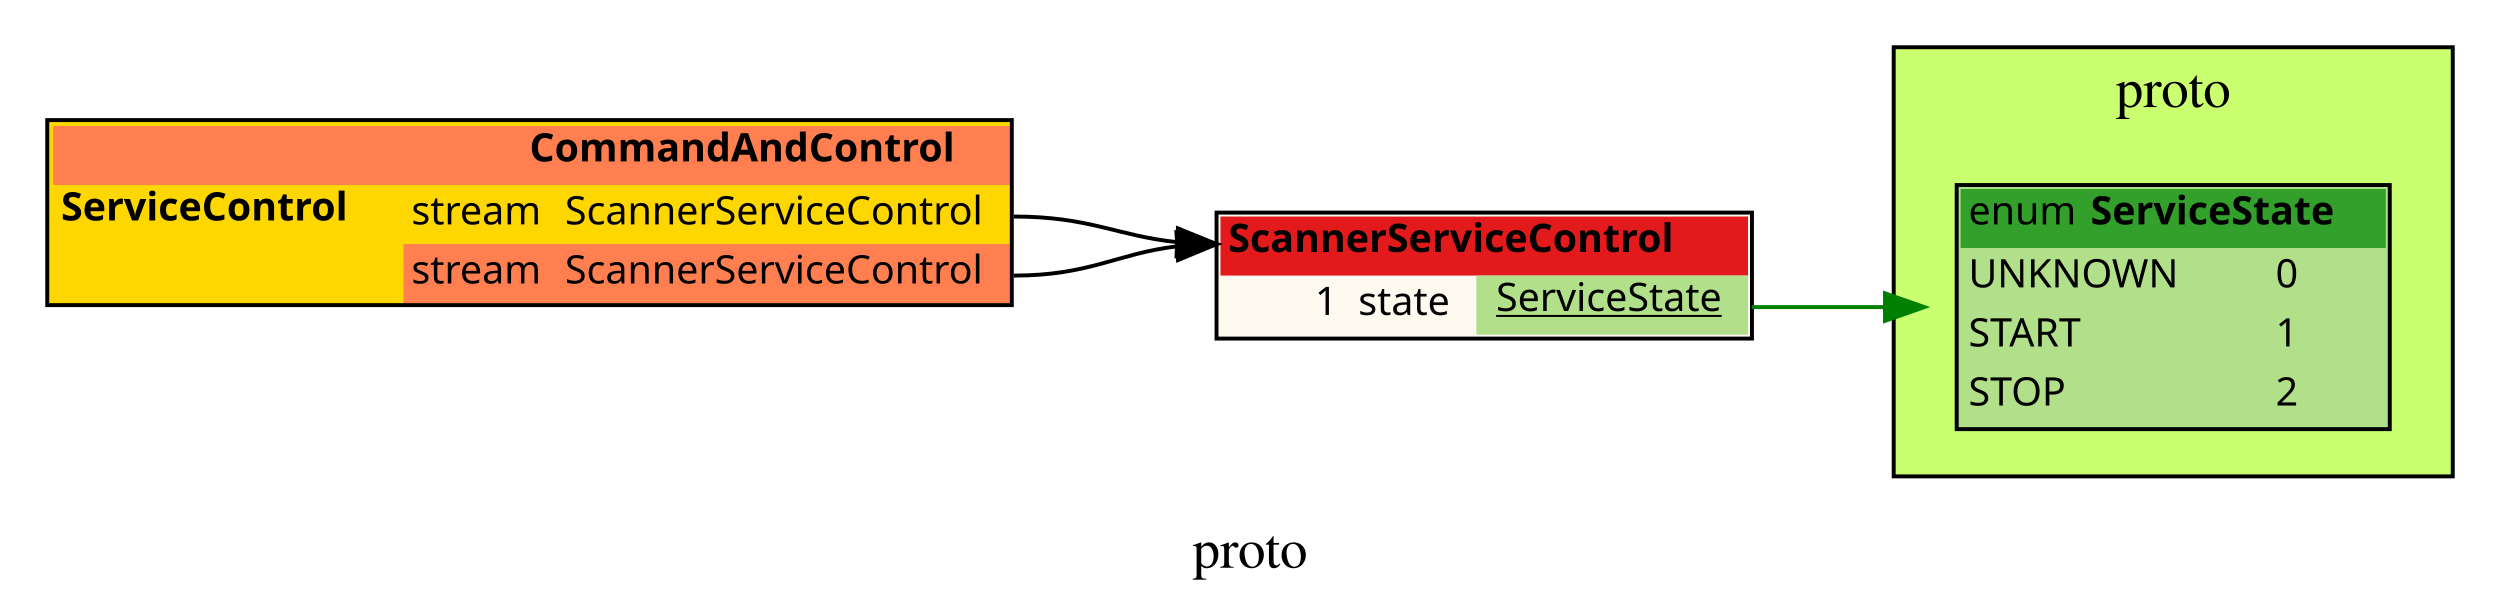
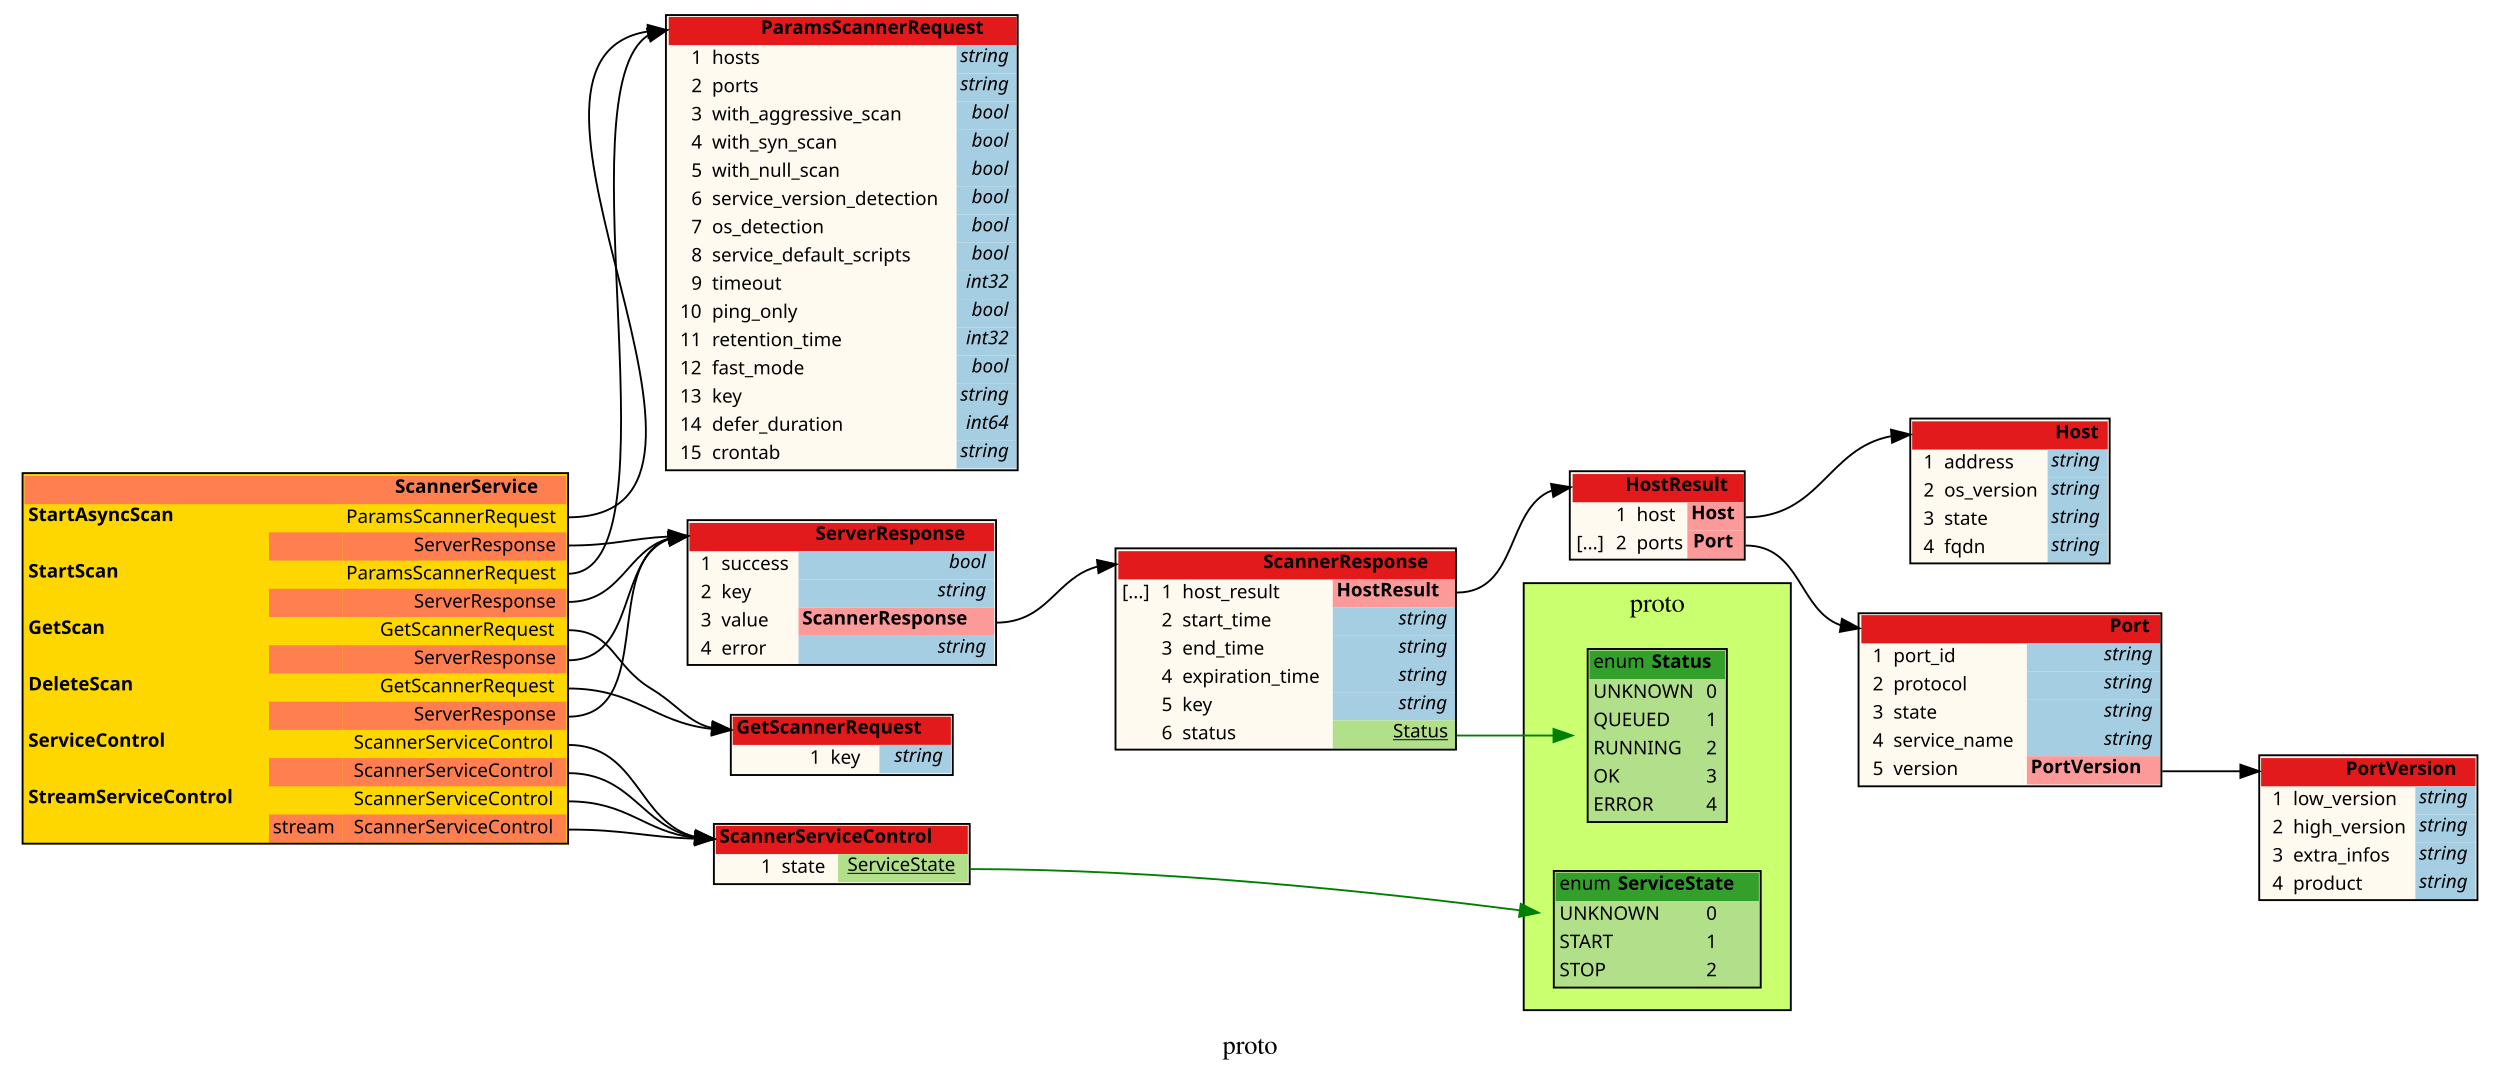
- <svg xmlns="http://www.w3.org/2000/svg" xmlns:xlink="http://www.w3.org/1999/xlink" width="635pt" height="156pt" viewBox="0.00 0.00 635.00 156.00">
-   <g id="graph0" class="graph" transform="scale(1 1) rotate(0) translate(4 152)">
+ <svg xmlns="http://www.w3.org/2000/svg" xmlns:xlink="http://www.w3.org/1999/xlink" width="1329pt" height="572pt" viewBox="0.00 0.00 1329.00 572.00">
+   <g id="graph0" class="graph" transform="scale(1 1) rotate(0) translate(4 568)">
    <g id="a_graph0">
      <a xlink:title="proto">
-         <text text-anchor="middle" x="313.5" y="-7.8" font-family="Times,serif" font-size="14.00">proto</text>
+         <text text-anchor="middle" x="660.5" y="-7.8" font-family="Times,serif" font-size="14.00">proto</text>
      </a>
    </g>
    <g id="clust1" class="cluster">
      <g id="a_clust1">
        <a xlink:title="proto">
-           <polygon fill="#caff70" stroke="black" points="477,-31 477,-140 619,-140 619,-31 477,-31" />
-           <text text-anchor="middle" x="548" y="-124.8" font-family="Times,serif" font-size="14.00">proto</text>
+           <polygon fill="#caff70" stroke="black" points="806,-31 806,-258 948,-258 948,-31 806,-31" />
+           <text text-anchor="middle" x="877" y="-242.8" font-family="Times,serif" font-size="14.00">proto</text>
        </a>
      </g>
    </g>
    <g id="node1" class="node">
      <g id="a_node1">
-         <a xlink:title="ServiceState">
-           <polygon fill="#b2df8a" stroke="transparent" points="493,-43 493,-105 603,-105 603,-43 493,-43" />
-           <polygon fill="#33a02c" stroke="transparent" points="494,-89 494,-104 602,-104 602,-89 494,-89" />
-           <text text-anchor="start" x="496" y="-95" font-family="Ubuntu" font-size="10.00">enum </text>
-           <text text-anchor="start" x="527" y="-95" font-family="Ubuntu" font-weight="bold" font-size="10.00">ServiceState</text>
-           <polygon fill="#b2df8a" stroke="transparent" points="494,-74 494,-89 572,-89 572,-74 494,-74" />
-           <text text-anchor="start" x="496" y="-79" font-family="Ubuntu" font-size="10.00">UNKNOWN</text>
-           <polygon fill="#b2df8a" stroke="transparent" points="572,-74 572,-89 602,-89 602,-74 572,-74" />
-           <text text-anchor="start" x="574" y="-79" font-family="Ubuntu" font-size="10.00">0</text>
-           <polygon fill="#b2df8a" stroke="transparent" points="494,-59 494,-74 572,-74 572,-59 494,-59" />
-           <text text-anchor="start" x="496" y="-64" font-family="Ubuntu" font-size="10.00">START</text>
-           <polygon fill="#b2df8a" stroke="transparent" points="572,-59 572,-74 602,-74 602,-59 572,-59" />
-           <text text-anchor="start" x="574" y="-64" font-family="Ubuntu" font-size="10.00">1</text>
-           <polygon fill="#b2df8a" stroke="transparent" points="494,-44 494,-59 572,-59 572,-44 494,-44" />
-           <text text-anchor="start" x="496" y="-49" font-family="Ubuntu" font-size="10.00">STOP</text>
-           <polygon fill="#b2df8a" stroke="transparent" points="572,-44 572,-59 602,-59 602,-44 572,-44" />
-           <text text-anchor="start" x="574" y="-49" font-family="Ubuntu" font-size="10.00">2</text>
-           <polygon fill="none" stroke="black" points="493,-43 493,-105 603,-105 603,-43 493,-43" />
+         <a xlink:title="Status">
+           <polygon fill="#b2df8a" stroke="transparent" points="840,-131 840,-223 914,-223 914,-131 840,-131" />
+           <polygon fill="#33a02c" stroke="transparent" points="841,-207 841,-222 913,-222 913,-207 841,-207" />
+           <text text-anchor="start" x="843" y="-213" font-family="Ubuntu" font-size="10.00">enum </text>
+           <text text-anchor="start" x="874" y="-213" font-family="Ubuntu" font-weight="bold" font-size="10.00">Status</text>
+           <polygon fill="#b2df8a" stroke="transparent" points="841,-192 841,-207 901,-207 901,-192 841,-192" />
+           <text text-anchor="start" x="843" y="-197" font-family="Ubuntu" font-size="10.00">UNKNOWN</text>
+           <polygon fill="#b2df8a" stroke="transparent" points="901,-192 901,-207 913,-207 913,-192 901,-192" />
+           <text text-anchor="start" x="903" y="-197" font-family="Ubuntu" font-size="10.00">0</text>
+           <polygon fill="#b2df8a" stroke="transparent" points="841,-177 841,-192 901,-192 901,-177 841,-177" />
+           <text text-anchor="start" x="843" y="-182" font-family="Ubuntu" font-size="10.00">QUEUED</text>
+           <polygon fill="#b2df8a" stroke="transparent" points="901,-177 901,-192 913,-192 913,-177 901,-177" />
+           <text text-anchor="start" x="903" y="-182" font-family="Ubuntu" font-size="10.00">1</text>
+           <polygon fill="#b2df8a" stroke="transparent" points="841,-162 841,-177 901,-177 901,-162 841,-162" />
+           <text text-anchor="start" x="843" y="-167" font-family="Ubuntu" font-size="10.00">RUNNING</text>
+           <polygon fill="#b2df8a" stroke="transparent" points="901,-162 901,-177 913,-177 913,-162 901,-162" />
+           <text text-anchor="start" x="903" y="-167" font-family="Ubuntu" font-size="10.00">2</text>
+           <polygon fill="#b2df8a" stroke="transparent" points="841,-147 841,-162 901,-162 901,-147 841,-147" />
+           <text text-anchor="start" x="843" y="-152" font-family="Ubuntu" font-size="10.00">OK</text>
+           <polygon fill="#b2df8a" stroke="transparent" points="901,-147 901,-162 913,-162 913,-147 901,-147" />
+           <text text-anchor="start" x="903" y="-152" font-family="Ubuntu" font-size="10.00">3</text>
+           <polygon fill="#b2df8a" stroke="transparent" points="841,-132 841,-147 901,-147 901,-132 841,-132" />
+           <text text-anchor="start" x="843" y="-137" font-family="Ubuntu" font-size="10.00">ERROR</text>
+           <polygon fill="#b2df8a" stroke="transparent" points="901,-132 901,-147 913,-147 913,-132 901,-132" />
+           <text text-anchor="start" x="903" y="-137" font-family="Ubuntu" font-size="10.00">4</text>
+           <polygon fill="none" stroke="black" points="840,-131 840,-223 914,-223 914,-131 840,-131" />
        </a>
      </g>
    </g>
    <g id="node2" class="node">
      <g id="a_node2">
+         <a xlink:title="ServiceState">
+           <polygon fill="#b2df8a" stroke="transparent" points="822,-43 822,-105 932,-105 932,-43 822,-43" />
+           <polygon fill="#33a02c" stroke="transparent" points="823,-89 823,-104 931,-104 931,-89 823,-89" />
+           <text text-anchor="start" x="825" y="-95" font-family="Ubuntu" font-size="10.00">enum </text>
+           <text text-anchor="start" x="856" y="-95" font-family="Ubuntu" font-weight="bold" font-size="10.00">ServiceState</text>
+           <polygon fill="#b2df8a" stroke="transparent" points="823,-74 823,-89 901,-89 901,-74 823,-74" />
+           <text text-anchor="start" x="825" y="-79" font-family="Ubuntu" font-size="10.00">UNKNOWN</text>
+           <polygon fill="#b2df8a" stroke="transparent" points="901,-74 901,-89 931,-89 931,-74 901,-74" />
+           <text text-anchor="start" x="903" y="-79" font-family="Ubuntu" font-size="10.00">0</text>
+           <polygon fill="#b2df8a" stroke="transparent" points="823,-59 823,-74 901,-74 901,-59 823,-59" />
+           <text text-anchor="start" x="825" y="-64" font-family="Ubuntu" font-size="10.00">START</text>
+           <polygon fill="#b2df8a" stroke="transparent" points="901,-59 901,-74 931,-74 931,-59 901,-59" />
+           <text text-anchor="start" x="903" y="-64" font-family="Ubuntu" font-size="10.00">1</text>
+           <polygon fill="#b2df8a" stroke="transparent" points="823,-44 823,-59 901,-59 901,-44 823,-44" />
+           <text text-anchor="start" x="825" y="-49" font-family="Ubuntu" font-size="10.00">STOP</text>
+           <polygon fill="#b2df8a" stroke="transparent" points="901,-44 901,-59 931,-59 931,-44 901,-44" />
+           <text text-anchor="start" x="903" y="-49" font-family="Ubuntu" font-size="10.00">2</text>
+           <polygon fill="none" stroke="black" points="822,-43 822,-105 932,-105 932,-43 822,-43" />
+         </a>
+       </g>
+     </g>
+     <g id="node3" class="node">
+       <g id="a_node3">
+         <a xlink:title="proto.GetScannerRequest">
+           <polygon fill="#fffaf0" stroke="transparent" points="384.5,-156 384.5,-188 502.5,-188 502.5,-156 384.5,-156" />
+           <polygon fill="#e31a1c" stroke="transparent" points="385.5,-172 385.5,-187 501.5,-187 501.5,-172 385.5,-172" />
+           <text text-anchor="start" x="387.5" y="-178" font-family="Ubuntu" font-weight="bold" font-size="10.00">GetScannerRequest</text>
+           <text text-anchor="start" x="426.5" y="-162" font-family="Ubuntu" font-size="10.00">1</text>
+           <text text-anchor="start" x="437.5" y="-162" font-family="Ubuntu" font-size="10.00">key</text>
+           <polygon fill="#a6cee3" stroke="transparent" points="463.5,-157 463.5,-172 501.5,-172 501.5,-157 463.5,-157" />
+           <text text-anchor="start" x="471.5" y="-163" font-family="Ubuntu" font-style="italic" font-size="10.00">string</text>
+           <polygon fill="none" stroke="black" points="384.5,-156 384.5,-188 502.5,-188 502.5,-156 384.5,-156" />
+         </a>
+       </g>
+     </g>
+     <g id="node4" class="node">
+       <g id="a_node4">
+         <a xlink:title="proto.ServerResponse">
+           <polygon fill="#fffaf0" stroke="transparent" points="361.5,-214.5 361.5,-291.5 525.5,-291.5 525.5,-214.5 361.5,-214.5" />
+           <polygon fill="#e31a1c" stroke="transparent" points="362.5,-275 362.5,-290 524.5,-290 524.5,-275 362.5,-275" />
+           <text text-anchor="start" x="429.5" y="-281" font-family="Ubuntu" font-weight="bold" font-size="10.00">ServerResponse</text>
+           <text text-anchor="start" x="368.5" y="-265" font-family="Ubuntu" font-size="10.00">1</text>
+           <text text-anchor="start" x="379.5" y="-265" font-family="Ubuntu" font-size="10.00">success</text>
+           <polygon fill="#a6cee3" stroke="transparent" points="420.5,-260 420.5,-275 524.5,-275 524.5,-260 420.5,-260" />
+           <text text-anchor="start" x="500.5" y="-266" font-family="Ubuntu" font-style="italic" font-size="10.00">bool</text>
+           <text text-anchor="start" x="368.5" y="-250" font-family="Ubuntu" font-size="10.00">2</text>
+           <text text-anchor="start" x="379.5" y="-250" font-family="Ubuntu" font-size="10.00">key</text>
+           <polygon fill="#a6cee3" stroke="transparent" points="420.5,-245 420.5,-260 524.5,-260 524.5,-245 420.5,-245" />
+           <text text-anchor="start" x="494.5" y="-251" font-family="Ubuntu" font-style="italic" font-size="10.00">string</text>
+           <text text-anchor="start" x="368.5" y="-235" font-family="Ubuntu" font-size="10.00">3</text>
+           <text text-anchor="start" x="379.5" y="-235" font-family="Ubuntu" font-size="10.00">value</text>
+           <polygon fill="#fb9a99" stroke="transparent" points="420.5,-230 420.5,-245 524.5,-245 524.5,-230 420.5,-230" />
+           <text text-anchor="start" x="422.5" y="-236" font-family="Ubuntu" font-weight="bold" font-size="10.00">ScannerResponse</text>
+           <text text-anchor="start" x="368.5" y="-220" font-family="Ubuntu" font-size="10.00">4</text>
+           <text text-anchor="start" x="379.5" y="-220" font-family="Ubuntu" font-size="10.00">error</text>
+           <polygon fill="#a6cee3" stroke="transparent" points="420.5,-215 420.5,-230 524.5,-230 524.5,-215 420.5,-215" />
+           <text text-anchor="start" x="494.5" y="-221" font-family="Ubuntu" font-style="italic" font-size="10.00">string</text>
+           <polygon fill="none" stroke="black" points="361.5,-214.5 361.5,-291.5 525.5,-291.5 525.5,-214.5 361.5,-214.5" />
+         </a>
+       </g>
+     </g>
+     <g id="node11" class="node">
+       <g id="a_node11">
+         <a xlink:title="proto.ScannerResponse">
+           <polygon fill="#fffaf0" stroke="transparent" points="589,-169.5 589,-276.5 770,-276.5 770,-169.5 589,-169.5" />
+           <polygon fill="#e31a1c" stroke="transparent" points="590.5,-260 590.5,-275 769.5,-275 769.5,-260 590.5,-260" />
+           <text text-anchor="start" x="667.5" y="-266" font-family="Ubuntu" font-weight="bold" font-size="10.00">ScannerResponse</text>
+           <text text-anchor="start" x="592.5" y="-250" font-family="Ubuntu" font-size="10.00">[...]</text>
+           <text text-anchor="start" x="613.5" y="-250" font-family="Ubuntu" font-size="10.00">1</text>
+           <text text-anchor="start" x="624.5" y="-250" font-family="Ubuntu" font-size="10.00">host_result</text>
+           <polygon fill="#fb9a99" stroke="transparent" points="704.5,-245 704.5,-260 769.5,-260 769.5,-245 704.5,-245" />
+           <text text-anchor="start" x="706.5" y="-251" font-family="Ubuntu" font-weight="bold" font-size="10.00">HostResult</text>
+           <text text-anchor="start" x="613.5" y="-235" font-family="Ubuntu" font-size="10.00">2</text>
+           <text text-anchor="start" x="624.5" y="-235" font-family="Ubuntu" font-size="10.00">start_time</text>
+           <polygon fill="#a6cee3" stroke="transparent" points="704.5,-230 704.5,-245 769.5,-245 769.5,-230 704.5,-230" />
+           <text text-anchor="start" x="739.5" y="-236" font-family="Ubuntu" font-style="italic" font-size="10.00">string</text>
+           <text text-anchor="start" x="613.5" y="-220" font-family="Ubuntu" font-size="10.00">3</text>
+           <text text-anchor="start" x="624.5" y="-220" font-family="Ubuntu" font-size="10.00">end_time</text>
+           <polygon fill="#a6cee3" stroke="transparent" points="704.5,-215 704.5,-230 769.5,-230 769.5,-215 704.5,-215" />
+           <text text-anchor="start" x="739.5" y="-221" font-family="Ubuntu" font-style="italic" font-size="10.00">string</text>
+           <text text-anchor="start" x="613.5" y="-205" font-family="Ubuntu" font-size="10.00">4</text>
+           <text text-anchor="start" x="624.5" y="-205" font-family="Ubuntu" font-size="10.00">expiration_time</text>
+           <polygon fill="#a6cee3" stroke="transparent" points="704.5,-200 704.5,-215 769.5,-215 769.5,-200 704.5,-200" />
+           <text text-anchor="start" x="739.5" y="-206" font-family="Ubuntu" font-style="italic" font-size="10.00">string</text>
+           <text text-anchor="start" x="613.5" y="-190" font-family="Ubuntu" font-size="10.00">5</text>
+           <text text-anchor="start" x="624.5" y="-190" font-family="Ubuntu" font-size="10.00">key</text>
+           <polygon fill="#a6cee3" stroke="transparent" points="704.5,-185 704.5,-200 769.5,-200 769.5,-185 704.5,-185" />
+           <text text-anchor="start" x="739.5" y="-191" font-family="Ubuntu" font-style="italic" font-size="10.00">string</text>
+           <text text-anchor="start" x="613.5" y="-175" font-family="Ubuntu" font-size="10.00">6</text>
+           <text text-anchor="start" x="624.5" y="-175" font-family="Ubuntu" font-size="10.00">status</text>
+           <polygon fill="#b2df8a" stroke="transparent" points="704.5,-170 704.5,-185 769.5,-185 769.5,-170 704.5,-170" />
+           <text text-anchor="start" x="736.5" y="-176" font-family="Ubuntu" text-decoration="underline" font-size="10.00">Status</text>
+           <polygon fill="none" stroke="black" points="589,-169.5 589,-276.5 770,-276.5 770,-169.5 589,-169.5" />
+         </a>
+       </g>
+     </g>
+     <g id="edge12" class="edge">
+       <g id="a_edge12">
+         <a xlink:title="Ja_110 --&gt; Ja_104">
+           <path fill="none" stroke="#000000" d="M525.5,-237C553.4,-237 557.29,-261.16 579.56,-266.82" />
+           <polygon fill="#000000" stroke="#000000" points="579.16,-270.3 589.5,-268 579.98,-263.35 579.16,-270.3" />
+         </a>
+       </g>
+     </g>
+     <g id="node5" class="node">
+       <g id="a_node5">
        <a xlink:title="proto.ScannerServiceControl">
-           <polygon fill="#fffaf0" stroke="transparent" points="305,-66 305,-98 441,-98 441,-66 305,-66" />
-           <polygon fill="#e31a1c" stroke="transparent" points="306,-82 306,-97 440,-97 440,-82 306,-82" />
-           <text text-anchor="start" x="308" y="-88" font-family="Ubuntu" font-weight="bold" font-size="10.00">ScannerServiceControl</text>
-           <text text-anchor="start" x="330" y="-72" font-family="Ubuntu" font-size="10.00">1</text>
-           <text text-anchor="start" x="341" y="-72" font-family="Ubuntu" font-size="10.00">state</text>
-           <polygon fill="#b2df8a" stroke="transparent" points="371,-67 371,-82 440,-82 440,-67 371,-67" />
-           <text text-anchor="start" x="376" y="-73" font-family="Ubuntu" text-decoration="underline" font-size="10.00">ServiceState</text>
-           <polygon fill="none" stroke="black" points="305,-66 305,-98 441,-98 441,-66 305,-66" />
+           <polygon fill="#fffaf0" stroke="transparent" points="375.5,-98 375.5,-130 511.5,-130 511.5,-98 375.5,-98" />
+           <polygon fill="#e31a1c" stroke="transparent" points="376.5,-114 376.5,-129 510.5,-129 510.5,-114 376.5,-114" />
+           <text text-anchor="start" x="378.5" y="-120" font-family="Ubuntu" font-weight="bold" font-size="10.00">ScannerServiceControl</text>
+           <text text-anchor="start" x="400.5" y="-104" font-family="Ubuntu" font-size="10.00">1</text>
+           <text text-anchor="start" x="411.5" y="-104" font-family="Ubuntu" font-size="10.00">state</text>
+           <polygon fill="#b2df8a" stroke="transparent" points="441.5,-99 441.5,-114 510.5,-114 510.5,-99 441.5,-99" />
+           <text text-anchor="start" x="446.5" y="-105" font-family="Ubuntu" text-decoration="underline" font-size="10.00">ServiceState</text>
+           <polygon fill="none" stroke="black" points="375.5,-98 375.5,-130 511.5,-130 511.5,-98 375.5,-98" />
        </a>
      </g>
    </g>
    <g id="edge3" class="edge">
      <g id="a_edge3">
-         <a xlink:title="Ja_100 --&gt; Ja_101">
-           <path fill="none" stroke="#008000" d="M441,-74C451.85,-74 463.32,-74 474.56,-74" />
-           <polygon fill="#008000" stroke="#008000" points="474.78,-77.5 484.78,-74 474.78,-70.5 474.78,-77.5" />
-         </a>
-       </g>
-     </g>
-     <g id="node3" class="node">
-       <g id="a_node3">
-         <a xlink:title="CommandAndControl">
-           <polygon fill="#ffd700" stroke="transparent" points="8,-74.5 8,-121.5 253,-121.5 253,-74.5 8,-74.5" />
-           <polygon fill="#ff7f50" stroke="transparent" points="9.5,-105 9.5,-120 252.5,-120 252.5,-105 9.5,-105" />
-           <text text-anchor="start" x="130.5" y="-111" font-family="Ubuntu" font-weight="bold" font-size="10.00">CommandAndControl</text>
-           <text text-anchor="start" x="11.5" y="-96" font-family="Ubuntu" font-weight="bold" font-size="10.00">ServiceControl</text>
-           <text text-anchor="start" x="100.5" y="-95" font-family="Ubuntu" font-size="10.00">stream</text>
-           <text text-anchor="start" x="139.5" y="-95" font-family="Ubuntu" font-size="10.00">ScannerServiceControl</text>
-           <polygon fill="#ff7f50" stroke="transparent" points="98.5,-75 98.5,-90 137.5,-90 137.5,-75 98.5,-75" />
-           <text text-anchor="start" x="100.5" y="-80" font-family="Ubuntu" font-size="10.00">stream</text>
-           <polygon fill="#ff7f50" stroke="transparent" points="137.5,-75 137.5,-90 252.5,-90 252.5,-75 137.5,-75" />
-           <text text-anchor="start" x="139.5" y="-80" font-family="Ubuntu" font-size="10.00">ScannerServiceControl</text>
-           <polygon fill="none" stroke="black" points="8,-74.5 8,-121.5 253,-121.5 253,-74.5 8,-74.5" />
+         <a xlink:title="Ja_107 --&gt; Ja_108">
+           <path fill="none" stroke="#008000" d="M511.5,-106C613.28,-106 730.43,-93.47 803.84,-84.09" />
+           <polygon fill="#008000" stroke="#008000" points="804.44,-87.54 813.91,-82.79 803.54,-80.6 804.44,-87.54" />
+         </a>
+       </g>
+     </g>
+     <g id="node6" class="node">
+       <g id="a_node6">
+         <a xlink:title="proto.PortVersion">
+           <polygon fill="#fffaf0" stroke="transparent" points="1197,-89.5 1197,-166.5 1313,-166.5 1313,-89.5 1197,-89.5" />
+           <polygon fill="#e31a1c" stroke="transparent" points="1198,-150 1198,-165 1312,-165 1312,-150 1198,-150" />
+           <text text-anchor="start" x="1243" y="-156" font-family="Ubuntu" font-weight="bold" font-size="10.00">PortVersion</text>
+           <text text-anchor="start" x="1204" y="-140" font-family="Ubuntu" font-size="10.00">1</text>
+           <text text-anchor="start" x="1215" y="-140" font-family="Ubuntu" font-size="10.00">low_version</text>
+           <polygon fill="#a6cee3" stroke="transparent" points="1280,-135 1280,-150 1312,-150 1312,-135 1280,-135" />
+           <text text-anchor="start" x="1282" y="-141" font-family="Ubuntu" font-style="italic" font-size="10.00">string</text>
+           <text text-anchor="start" x="1204" y="-125" font-family="Ubuntu" font-size="10.00">2</text>
+           <text text-anchor="start" x="1215" y="-125" font-family="Ubuntu" font-size="10.00">high_version</text>
+           <polygon fill="#a6cee3" stroke="transparent" points="1280,-120 1280,-135 1312,-135 1312,-120 1280,-120" />
+           <text text-anchor="start" x="1282" y="-126" font-family="Ubuntu" font-style="italic" font-size="10.00">string</text>
+           <text text-anchor="start" x="1204" y="-110" font-family="Ubuntu" font-size="10.00">3</text>
+           <text text-anchor="start" x="1215" y="-110" font-family="Ubuntu" font-size="10.00">extra_infos</text>
+           <polygon fill="#a6cee3" stroke="transparent" points="1280,-105 1280,-120 1312,-120 1312,-105 1280,-105" />
+           <text text-anchor="start" x="1282" y="-111" font-family="Ubuntu" font-style="italic" font-size="10.00">string</text>
+           <text text-anchor="start" x="1204" y="-95" font-family="Ubuntu" font-size="10.00">4</text>
+           <text text-anchor="start" x="1215" y="-95" font-family="Ubuntu" font-size="10.00">product</text>
+           <polygon fill="#a6cee3" stroke="transparent" points="1280,-90 1280,-105 1312,-105 1312,-90 1280,-90" />
+           <text text-anchor="start" x="1282" y="-96" font-family="Ubuntu" font-style="italic" font-size="10.00">string</text>
+           <polygon fill="none" stroke="black" points="1197,-89.5 1197,-166.5 1313,-166.5 1313,-89.5 1197,-89.5" />
+         </a>
+       </g>
+     </g>
+     <g id="node7" class="node">
+       <g id="a_node7">
+         <a xlink:title="proto.ParamsScannerRequest">
+           <polygon fill="#fffaf0" stroke="transparent" points="350,-318 350,-560 537,-560 537,-318 350,-318" />
+           <polygon fill="#e31a1c" stroke="transparent" points="351.5,-544 351.5,-559 536.5,-559 536.5,-544 351.5,-544" />
+           <text text-anchor="start" x="400.5" y="-550" font-family="Ubuntu" font-weight="bold" font-size="10.00">ParamsScannerRequest</text>
+           <text text-anchor="start" x="363.5" y="-534" font-family="Ubuntu" font-size="10.00">1</text>
+           <text text-anchor="start" x="374.5" y="-534" font-family="Ubuntu" font-size="10.00">hosts</text>
+           <polygon fill="#a6cee3" stroke="transparent" points="504.5,-529 504.5,-544 536.5,-544 536.5,-529 504.5,-529" />
+           <text text-anchor="start" x="506.5" y="-535" font-family="Ubuntu" font-style="italic" font-size="10.00">string</text>
+           <text text-anchor="start" x="363.5" y="-519" font-family="Ubuntu" font-size="10.00">2</text>
+           <text text-anchor="start" x="374.5" y="-519" font-family="Ubuntu" font-size="10.00">ports</text>
+           <polygon fill="#a6cee3" stroke="transparent" points="504.5,-514 504.5,-529 536.5,-529 536.5,-514 504.5,-514" />
+           <text text-anchor="start" x="506.5" y="-520" font-family="Ubuntu" font-style="italic" font-size="10.00">string</text>
+           <text text-anchor="start" x="363.5" y="-504" font-family="Ubuntu" font-size="10.00">3</text>
+           <text text-anchor="start" x="374.5" y="-504" font-family="Ubuntu" font-size="10.00">with_aggressive_scan</text>
+           <polygon fill="#a6cee3" stroke="transparent" points="504.5,-499 504.5,-514 536.5,-514 536.5,-499 504.5,-499" />
+           <text text-anchor="start" x="512.5" y="-505" font-family="Ubuntu" font-style="italic" font-size="10.00">bool</text>
+           <text text-anchor="start" x="363.5" y="-489" font-family="Ubuntu" font-size="10.00">4</text>
+           <text text-anchor="start" x="374.5" y="-489" font-family="Ubuntu" font-size="10.00">with_syn_scan</text>
+           <polygon fill="#a6cee3" stroke="transparent" points="504.5,-484 504.5,-499 536.5,-499 536.5,-484 504.5,-484" />
+           <text text-anchor="start" x="512.5" y="-490" font-family="Ubuntu" font-style="italic" font-size="10.00">bool</text>
+           <text text-anchor="start" x="363.5" y="-474" font-family="Ubuntu" font-size="10.00">5</text>
+           <text text-anchor="start" x="374.5" y="-474" font-family="Ubuntu" font-size="10.00">with_null_scan</text>
+           <polygon fill="#a6cee3" stroke="transparent" points="504.5,-469 504.5,-484 536.5,-484 536.5,-469 504.5,-469" />
+           <text text-anchor="start" x="512.5" y="-475" font-family="Ubuntu" font-style="italic" font-size="10.00">bool</text>
+           <text text-anchor="start" x="363.5" y="-459" font-family="Ubuntu" font-size="10.00">6</text>
+           <text text-anchor="start" x="374.5" y="-459" font-family="Ubuntu" font-size="10.00">service_version_detection</text>
+           <polygon fill="#a6cee3" stroke="transparent" points="504.5,-454 504.5,-469 536.5,-469 536.5,-454 504.5,-454" />
+           <text text-anchor="start" x="512.5" y="-460" font-family="Ubuntu" font-style="italic" font-size="10.00">bool</text>
+           <text text-anchor="start" x="363.5" y="-444" font-family="Ubuntu" font-size="10.00">7</text>
+           <text text-anchor="start" x="374.5" y="-444" font-family="Ubuntu" font-size="10.00">os_detection</text>
+           <polygon fill="#a6cee3" stroke="transparent" points="504.5,-439 504.5,-454 536.5,-454 536.5,-439 504.5,-439" />
+           <text text-anchor="start" x="512.5" y="-445" font-family="Ubuntu" font-style="italic" font-size="10.00">bool</text>
+           <text text-anchor="start" x="363.5" y="-429" font-family="Ubuntu" font-size="10.00">8</text>
+           <text text-anchor="start" x="374.5" y="-429" font-family="Ubuntu" font-size="10.00">service_default_scripts</text>
+           <polygon fill="#a6cee3" stroke="transparent" points="504.5,-424 504.5,-439 536.5,-439 536.5,-424 504.5,-424" />
+           <text text-anchor="start" x="512.5" y="-430" font-family="Ubuntu" font-style="italic" font-size="10.00">bool</text>
+           <text text-anchor="start" x="363.5" y="-414" font-family="Ubuntu" font-size="10.00">9</text>
+           <text text-anchor="start" x="374.5" y="-414" font-family="Ubuntu" font-size="10.00">timeout</text>
+           <polygon fill="#a6cee3" stroke="transparent" points="504.5,-409 504.5,-424 536.5,-424 536.5,-409 504.5,-409" />
+           <text text-anchor="start" x="509.5" y="-415" font-family="Ubuntu" font-style="italic" font-size="10.00">int32</text>
+           <text text-anchor="start" x="357.5" y="-399" font-family="Ubuntu" font-size="10.00">10</text>
+           <text text-anchor="start" x="374.5" y="-399" font-family="Ubuntu" font-size="10.00">ping_only</text>
+           <polygon fill="#a6cee3" stroke="transparent" points="504.5,-394 504.5,-409 536.5,-409 536.5,-394 504.5,-394" />
+           <text text-anchor="start" x="512.5" y="-400" font-family="Ubuntu" font-style="italic" font-size="10.00">bool</text>
+           <text text-anchor="start" x="357.5" y="-384" font-family="Ubuntu" font-size="10.00">11</text>
+           <text text-anchor="start" x="374.5" y="-384" font-family="Ubuntu" font-size="10.00">retention_time</text>
+           <polygon fill="#a6cee3" stroke="transparent" points="504.5,-379 504.5,-394 536.5,-394 536.5,-379 504.5,-379" />
+           <text text-anchor="start" x="509.5" y="-385" font-family="Ubuntu" font-style="italic" font-size="10.00">int32</text>
+           <text text-anchor="start" x="357.5" y="-369" font-family="Ubuntu" font-size="10.00">12</text>
+           <text text-anchor="start" x="374.5" y="-369" font-family="Ubuntu" font-size="10.00">fast_mode</text>
+           <polygon fill="#a6cee3" stroke="transparent" points="504.5,-364 504.5,-379 536.5,-379 536.5,-364 504.5,-364" />
+           <text text-anchor="start" x="512.5" y="-370" font-family="Ubuntu" font-style="italic" font-size="10.00">bool</text>
+           <text text-anchor="start" x="357.5" y="-354" font-family="Ubuntu" font-size="10.00">13</text>
+           <text text-anchor="start" x="374.5" y="-354" font-family="Ubuntu" font-size="10.00">key</text>
+           <polygon fill="#a6cee3" stroke="transparent" points="504.5,-349 504.5,-364 536.5,-364 536.5,-349 504.5,-349" />
+           <text text-anchor="start" x="506.5" y="-355" font-family="Ubuntu" font-style="italic" font-size="10.00">string</text>
+           <text text-anchor="start" x="357.5" y="-339" font-family="Ubuntu" font-size="10.00">14</text>
+           <text text-anchor="start" x="374.5" y="-339" font-family="Ubuntu" font-size="10.00">defer_duration</text>
+           <polygon fill="#a6cee3" stroke="transparent" points="504.5,-334 504.5,-349 536.5,-349 536.5,-334 504.5,-334" />
+           <text text-anchor="start" x="509.5" y="-340" font-family="Ubuntu" font-style="italic" font-size="10.00">int64</text>
+           <text text-anchor="start" x="357.5" y="-324" font-family="Ubuntu" font-size="10.00">15</text>
+           <text text-anchor="start" x="374.5" y="-324" font-family="Ubuntu" font-size="10.00">crontab</text>
+           <polygon fill="#a6cee3" stroke="transparent" points="504.5,-319 504.5,-334 536.5,-334 536.5,-319 504.5,-319" />
+           <text text-anchor="start" x="506.5" y="-325" font-family="Ubuntu" font-style="italic" font-size="10.00">string</text>
+           <polygon fill="none" stroke="black" points="350,-318 350,-560 537,-560 537,-318 350,-318" />
+         </a>
+       </g>
+     </g>
+     <g id="node8" class="node">
+       <g id="a_node8">
+         <a xlink:title="ScannerService">
+           <polygon fill="#ffd700" stroke="transparent" points="8,-119.5 8,-316.5 298,-316.5 298,-119.5 8,-119.5" />
+           <polygon fill="#ff7f50" stroke="transparent" points="9,-300 9,-315 297,-315 297,-300 9,-300" />
+           <text text-anchor="start" x="206" y="-306" font-family="Ubuntu" font-weight="bold" font-size="10.00">ScannerService</text>
+           <text text-anchor="start" x="11" y="-291" font-family="Ubuntu" font-weight="bold" font-size="10.00">StartAsyncScan</text>
+           <text text-anchor="start" x="180" y="-290" font-family="Ubuntu" font-size="10.00">ParamsScannerRequest</text>
+           <polygon fill="#ff7f50" stroke="transparent" points="139,-270 139,-285 178,-285 178,-270 139,-270" />
+           <polygon fill="#ff7f50" stroke="transparent" points="178,-270 178,-285 297,-285 297,-270 178,-270" />
+           <text text-anchor="start" x="216" y="-275" font-family="Ubuntu" font-size="10.00">ServerResponse</text>
+           <text text-anchor="start" x="11" y="-261" font-family="Ubuntu" font-weight="bold" font-size="10.00">StartScan</text>
+           <text text-anchor="start" x="180" y="-260" font-family="Ubuntu" font-size="10.00">ParamsScannerRequest</text>
+           <polygon fill="#ff7f50" stroke="transparent" points="139,-240 139,-255 178,-255 178,-240 139,-240" />
+           <polygon fill="#ff7f50" stroke="transparent" points="178,-240 178,-255 297,-255 297,-240 178,-240" />
+           <text text-anchor="start" x="216" y="-245" font-family="Ubuntu" font-size="10.00">ServerResponse</text>
+           <text text-anchor="start" x="11" y="-231" font-family="Ubuntu" font-weight="bold" font-size="10.00">GetScan</text>
+           <text text-anchor="start" x="198" y="-230" font-family="Ubuntu" font-size="10.00">GetScannerRequest</text>
+           <polygon fill="#ff7f50" stroke="transparent" points="139,-210 139,-225 178,-225 178,-210 139,-210" />
+           <polygon fill="#ff7f50" stroke="transparent" points="178,-210 178,-225 297,-225 297,-210 178,-210" />
+           <text text-anchor="start" x="216" y="-215" font-family="Ubuntu" font-size="10.00">ServerResponse</text>
+           <text text-anchor="start" x="11" y="-201" font-family="Ubuntu" font-weight="bold" font-size="10.00">DeleteScan</text>
+           <text text-anchor="start" x="198" y="-200" font-family="Ubuntu" font-size="10.00">GetScannerRequest</text>
+           <polygon fill="#ff7f50" stroke="transparent" points="139,-180 139,-195 178,-195 178,-180 139,-180" />
+           <polygon fill="#ff7f50" stroke="transparent" points="178,-180 178,-195 297,-195 297,-180 178,-180" />
+           <text text-anchor="start" x="216" y="-185" font-family="Ubuntu" font-size="10.00">ServerResponse</text>
+           <text text-anchor="start" x="11" y="-171" font-family="Ubuntu" font-weight="bold" font-size="10.00">ServiceControl</text>
+           <text text-anchor="start" x="184" y="-170" font-family="Ubuntu" font-size="10.00">ScannerServiceControl</text>
+           <polygon fill="#ff7f50" stroke="transparent" points="139,-150 139,-165 178,-165 178,-150 139,-150" />
+           <polygon fill="#ff7f50" stroke="transparent" points="178,-150 178,-165 297,-165 297,-150 178,-150" />
+           <text text-anchor="start" x="184" y="-155" font-family="Ubuntu" font-size="10.00">ScannerServiceControl</text>
+           <text text-anchor="start" x="11" y="-141" font-family="Ubuntu" font-weight="bold" font-size="10.00">StreamServiceControl</text>
+           <text text-anchor="start" x="184" y="-140" font-family="Ubuntu" font-size="10.00">ScannerServiceControl</text>
+           <polygon fill="#ff7f50" stroke="transparent" points="139,-120 139,-135 178,-135 178,-120 139,-120" />
+           <text text-anchor="start" x="141" y="-125" font-family="Ubuntu" font-size="10.00">stream</text>
+           <polygon fill="#ff7f50" stroke="transparent" points="178,-120 178,-135 297,-135 297,-120 178,-120" />
+           <text text-anchor="start" x="184" y="-125" font-family="Ubuntu" font-size="10.00">ScannerServiceControl</text>
+           <polygon fill="none" stroke="black" points="8,-119.5 8,-316.5 298,-316.5 298,-119.5 8,-119.5" />
+         </a>
+       </g>
+     </g>
+     <g id="edge7" class="edge">
+       <g id="a_edge7">
+         <a xlink:title="Ja_111 --&gt; Ja_109">
+           <path fill="none" stroke="#000000" d="M298,-233C321.92,-233 321.55,-214.42 342,-202 356.77,-193.03 361.55,-184.11 374.24,-181.08" />
+           <polygon fill="#000000" stroke="#000000" points="374.92,-184.53 384.5,-180 374.19,-177.57 374.92,-184.53" />
+         </a>
+       </g>
+     </g>
+     <g id="edge8" class="edge">
+       <g id="a_edge8">
+         <a xlink:title="Ja_111 --&gt; Ja_109">
+           <path fill="none" stroke="#000000" d="M298,-202C333.95,-202 343.2,-183.93 374.15,-180.54" />
+           <polygon fill="#000000" stroke="#000000" points="374.7,-184.02 384.5,-180 374.33,-177.03 374.7,-184.02" />
+         </a>
+       </g>
+     </g>
+     <g id="edge4" class="edge">
+       <g id="a_edge4">
+         <a xlink:title="Ja_111 --&gt; Ja_110">
+           <path fill="none" stroke="#000000" d="M298,-278C322.55,-278 330.98,-281.76 351.25,-282.76" />
+           <polygon fill="#000000" stroke="#000000" points="351.42,-286.26 361.5,-283 351.59,-279.27 351.42,-286.26" />
+         </a>
+       </g>
+     </g>
+     <g id="edge6" class="edge">
+       <g id="a_edge6">
+         <a xlink:title="Ja_111 --&gt; Ja_110">
+           <path fill="none" stroke="#000000" d="M298,-248C326.45,-248 329.04,-275.28 351.43,-281.67" />
+           <polygon fill="#000000" stroke="#000000" points="351.13,-285.16 361.5,-283 352.04,-278.22 351.13,-285.16" />
+         </a>
+       </g>
+     </g>
+     <g id="edge13" class="edge">
+       <g id="a_edge13">
+         <a xlink:title="Ja_111 --&gt; Ja_110">
+           <path fill="none" stroke="#000000" d="M298,-217C334.89,-217 323.64,-271.21 351.5,-281.37" />
+           <polygon fill="#000000" stroke="#000000" points="351.07,-284.84 361.5,-283 352.19,-277.94 351.07,-284.84" />
+         </a>
+       </g>
+     </g>
+     <g id="edge19" class="edge">
+       <g id="a_edge19">
+         <a xlink:title="Ja_111 --&gt; Ja_110">
+           <path fill="none" stroke="#000000" d="M298,-187C345.36,-187 315.61,-269.28 351.52,-281.49" />
+           <polygon fill="#000000" stroke="#000000" points="351.09,-284.97 361.5,-283 352.14,-278.04 351.09,-284.97" />
+         </a>
+       </g>
+     </g>
+     <g id="edge9" class="edge">
+       <g id="a_edge9">
+         <a xlink:title="Ja_111 --&gt; Ja_107">
+           <path fill="none" stroke="#000000" d="M298,-142C329.96,-142 338.34,-125.86 365.5,-122.58" />
+           <polygon fill="#000000" stroke="#000000" points="365.72,-126.07 375.5,-122 365.31,-119.08 365.72,-126.07" />
+         </a>
+       </g>
+     </g>
+     <g id="edge14" class="edge">
+       <g id="a_edge14">
+         <a xlink:title="Ja_111 --&gt; Ja_107">
+           <path fill="none" stroke="#000000" d="M298,-172C335.31,-172 334.95,-130.58 365.49,-123.14" />
+           <polygon fill="#000000" stroke="#000000" points="365.96,-126.61 375.5,-122 365.17,-119.65 365.96,-126.61" />
+         </a>
+       </g>
+     </g>
+     <g id="edge15" class="edge">
+       <g id="a_edge15">
+         <a xlink:title="Ja_111 --&gt; Ja_107">
+           <path fill="none" stroke="#000000" d="M298,-157C332.1,-157 336.99,-128.5 365.39,-122.94" />
+           <polygon fill="#000000" stroke="#000000" points="365.87,-126.41 375.5,-122 365.22,-119.44 365.87,-126.41" />
+         </a>
+       </g>
+     </g>
+     <g id="edge16" class="edge">
+       <g id="a_edge16">
+         <a xlink:title="Ja_111 --&gt; Ja_107">
+           <path fill="none" stroke="#000000" d="M298,-127C328.88,-127 338.91,-123 365.39,-122.16" />
+           <polygon fill="#000000" stroke="#000000" points="365.55,-125.65 375.5,-122 365.45,-118.65 365.55,-125.65" />
+         </a>
+       </g>
+     </g>
+     <g id="edge5" class="edge">
+       <g id="a_edge5">
+         <a xlink:title="Ja_111 --&gt; Ja_106">
+           <path fill="none" stroke="#000000" d="M298,-263C359.58,-263 293.61,-520.19 340.74,-549.32" />
+           <polygon fill="#000000" stroke="#000000" points="339.93,-552.73 350.5,-552 341.78,-545.98 339.93,-552.73" />
+         </a>
+       </g>
+     </g>
+     <g id="edge18" class="edge">
+       <g id="a_edge18">
+         <a xlink:title="Ja_111 --&gt; Ja_106">
+           <path fill="none" stroke="#000000" d="M298,-293C411.78,-293 244.16,-536.07 340.35,-551.26" />
+           <polygon fill="#000000" stroke="#000000" points="340.27,-554.76 350.5,-552 340.78,-547.78 340.27,-554.76" />
+         </a>
+       </g>
+     </g>
+     <g id="node9" class="node">
+       <g id="a_node9">
+         <a xlink:title="proto.Host">
+           <polygon fill="#fffaf0" stroke="transparent" points="1011.5,-268.5 1011.5,-345.5 1117.5,-345.5 1117.5,-268.5 1011.5,-268.5" />
+           <polygon fill="#e31a1c" stroke="transparent" points="1012.5,-329 1012.5,-344 1116.5,-344 1116.5,-329 1012.5,-329" />
+           <text text-anchor="start" x="1088.5" y="-335" font-family="Ubuntu" font-weight="bold" font-size="10.00">Host</text>
+           <text text-anchor="start" x="1018.5" y="-319" font-family="Ubuntu" font-size="10.00">1</text>
+           <text text-anchor="start" x="1029.5" y="-319" font-family="Ubuntu" font-size="10.00">address</text>
+           <polygon fill="#a6cee3" stroke="transparent" points="1084.5,-314 1084.5,-329 1116.5,-329 1116.5,-314 1084.5,-314" />
+           <text text-anchor="start" x="1086.5" y="-320" font-family="Ubuntu" font-style="italic" font-size="10.00">string</text>
+           <text text-anchor="start" x="1018.5" y="-304" font-family="Ubuntu" font-size="10.00">2</text>
+           <text text-anchor="start" x="1029.5" y="-304" font-family="Ubuntu" font-size="10.00">os_version</text>
+           <polygon fill="#a6cee3" stroke="transparent" points="1084.5,-299 1084.5,-314 1116.5,-314 1116.5,-299 1084.5,-299" />
+           <text text-anchor="start" x="1086.5" y="-305" font-family="Ubuntu" font-style="italic" font-size="10.00">string</text>
+           <text text-anchor="start" x="1018.5" y="-289" font-family="Ubuntu" font-size="10.00">3</text>
+           <text text-anchor="start" x="1029.5" y="-289" font-family="Ubuntu" font-size="10.00">state</text>
+           <polygon fill="#a6cee3" stroke="transparent" points="1084.5,-284 1084.5,-299 1116.5,-299 1116.5,-284 1084.5,-284" />
+           <text text-anchor="start" x="1086.5" y="-290" font-family="Ubuntu" font-style="italic" font-size="10.00">string</text>
+           <text text-anchor="start" x="1018.5" y="-274" font-family="Ubuntu" font-size="10.00">4</text>
+           <text text-anchor="start" x="1029.5" y="-274" font-family="Ubuntu" font-size="10.00">fqdn</text>
+           <polygon fill="#a6cee3" stroke="transparent" points="1084.5,-269 1084.5,-284 1116.5,-284 1116.5,-269 1084.5,-269" />
+           <text text-anchor="start" x="1086.5" y="-275" font-family="Ubuntu" font-style="italic" font-size="10.00">string</text>
+           <polygon fill="none" stroke="black" points="1011.5,-268.5 1011.5,-345.5 1117.5,-345.5 1117.5,-268.5 1011.5,-268.5" />
+         </a>
+       </g>
+     </g>
+     <g id="node10" class="node">
+       <g id="a_node10">
+         <a xlink:title="proto.HostResult">
+           <polygon fill="#fffaf0" stroke="transparent" points="830.5,-270.5 830.5,-317.5 923.5,-317.5 923.5,-270.5 830.5,-270.5" />
+           <polygon fill="#e31a1c" stroke="transparent" points="832,-301 832,-316 923,-316 923,-301 832,-301" />
+           <text text-anchor="start" x="860" y="-307" font-family="Ubuntu" font-weight="bold" font-size="10.00">HostResult</text>
+           <text text-anchor="start" x="855" y="-291" font-family="Ubuntu" font-size="10.00">1</text>
+           <text text-anchor="start" x="866" y="-291" font-family="Ubuntu" font-size="10.00">host</text>
+           <polygon fill="#fb9a99" stroke="transparent" points="893,-286 893,-301 923,-301 923,-286 893,-286" />
+           <text text-anchor="start" x="895" y="-292" font-family="Ubuntu" font-weight="bold" font-size="10.00">Host</text>
+           <text text-anchor="start" x="834" y="-276" font-family="Ubuntu" font-size="10.00">[...]</text>
+           <text text-anchor="start" x="855" y="-276" font-family="Ubuntu" font-size="10.00">2</text>
+           <text text-anchor="start" x="866" y="-276" font-family="Ubuntu" font-size="10.00">ports</text>
+           <polygon fill="#fb9a99" stroke="transparent" points="893,-271 893,-286 923,-286 923,-271 893,-271" />
+           <text text-anchor="start" x="896" y="-277" font-family="Ubuntu" font-weight="bold" font-size="10.00">Port</text>
+           <polygon fill="none" stroke="black" points="830.5,-270.5 830.5,-317.5 923.5,-317.5 923.5,-270.5 830.5,-270.5" />
+         </a>
+       </g>
+     </g>
+     <g id="edge17" class="edge">
+       <g id="a_edge17">
+         <a xlink:title="Ja_103 --&gt; Ja_100">
+           <path fill="none" stroke="#000000" d="M924,-293C963.79,-293 967.58,-329.76 1001.18,-336.08" />
+           <polygon fill="#000000" stroke="#000000" points="1001.23,-339.6 1011.5,-337 1001.85,-332.63 1001.23,-339.6" />
+         </a>
+       </g>
+     </g>
+     <g id="node12" class="node">
+       <g id="a_node12">
+         <a xlink:title="proto.Port">
+           <polygon fill="#fffaf0" stroke="transparent" points="984,-150 984,-242 1145,-242 1145,-150 984,-150" />
+           <polygon fill="#e31a1c" stroke="transparent" points="985.5,-226 985.5,-241 1144.5,-241 1144.5,-226 985.5,-226" />
+           <text text-anchor="start" x="1117.5" y="-232" font-family="Ubuntu" font-weight="bold" font-size="10.00">Port</text>
+           <text text-anchor="start" x="991.5" y="-216" font-family="Ubuntu" font-size="10.00">1</text>
+           <text text-anchor="start" x="1002.5" y="-216" font-family="Ubuntu" font-size="10.00">port_id</text>
+           <polygon fill="#a6cee3" stroke="transparent" points="1073.5,-211 1073.5,-226 1144.5,-226 1144.5,-211 1073.5,-211" />
+           <text text-anchor="start" x="1114.5" y="-217" font-family="Ubuntu" font-style="italic" font-size="10.00">string</text>
+           <text text-anchor="start" x="991.5" y="-201" font-family="Ubuntu" font-size="10.00">2</text>
+           <text text-anchor="start" x="1002.5" y="-201" font-family="Ubuntu" font-size="10.00">protocol</text>
+           <polygon fill="#a6cee3" stroke="transparent" points="1073.5,-196 1073.5,-211 1144.5,-211 1144.5,-196 1073.5,-196" />
+           <text text-anchor="start" x="1114.5" y="-202" font-family="Ubuntu" font-style="italic" font-size="10.00">string</text>
+           <text text-anchor="start" x="991.5" y="-186" font-family="Ubuntu" font-size="10.00">3</text>
+           <text text-anchor="start" x="1002.5" y="-186" font-family="Ubuntu" font-size="10.00">state</text>
+           <polygon fill="#a6cee3" stroke="transparent" points="1073.5,-181 1073.5,-196 1144.5,-196 1144.5,-181 1073.5,-181" />
+           <text text-anchor="start" x="1114.5" y="-187" font-family="Ubuntu" font-style="italic" font-size="10.00">string</text>
+           <text text-anchor="start" x="991.5" y="-171" font-family="Ubuntu" font-size="10.00">4</text>
+           <text text-anchor="start" x="1002.5" y="-171" font-family="Ubuntu" font-size="10.00">service_name</text>
+           <polygon fill="#a6cee3" stroke="transparent" points="1073.5,-166 1073.5,-181 1144.5,-181 1144.5,-166 1073.5,-166" />
+           <text text-anchor="start" x="1114.5" y="-172" font-family="Ubuntu" font-style="italic" font-size="10.00">string</text>
+           <text text-anchor="start" x="991.5" y="-156" font-family="Ubuntu" font-size="10.00">5</text>
+           <text text-anchor="start" x="1002.5" y="-156" font-family="Ubuntu" font-size="10.00">version</text>
+           <polygon fill="#fb9a99" stroke="transparent" points="1073.5,-151 1073.5,-166 1144.5,-166 1144.5,-151 1073.5,-151" />
+           <text text-anchor="start" x="1075.5" y="-157" font-family="Ubuntu" font-weight="bold" font-size="10.00">PortVersion</text>
+           <polygon fill="none" stroke="black" points="984,-150 984,-242 1145,-242 1145,-150 984,-150" />
        </a>
      </g>
    </g>
    <g id="edge1" class="edge">
      <g id="a_edge1">
-         <a xlink:title="Ja_102 --&gt; Ja_100">
-           <path fill="none" stroke="#000000" d="M253.5,-97C272.81,-97 279.68,-92.11 294.91,-90.5" />
-           <polygon fill="#000000" stroke="#000000" points="295.19,-93.99 305,-90 294.84,-87 295.19,-93.99" />
+         <a xlink:title="Ja_103 --&gt; Ja_102">
+           <path fill="none" stroke="#000000" d="M924,-278C953.48,-278 952.11,-243.4 974.6,-235.57" />
+           <polygon fill="#000000" stroke="#000000" points="975.17,-239.02 984.5,-234 974.08,-232.11 975.17,-239.02" />
        </a>
      </g>
    </g>
    <g id="edge2" class="edge">
      <g id="a_edge2">
-         <a xlink:title="Ja_102 --&gt; Ja_100">
-           <path fill="none" stroke="#000000" d="M253.5,-82C272.86,-82 279.65,-87.59 294.89,-89.42" />
-           <polygon fill="#000000" stroke="#000000" points="294.82,-92.93 305,-90 295.22,-85.94 294.82,-92.93" />
+         <a xlink:title="Ja_104 --&gt; Ja_105">
+           <path fill="none" stroke="#008000" d="M770.5,-177C787.18,-177 805.35,-177 821.84,-177" />
+           <polygon fill="#008000" stroke="#008000" points="821.86,-180.5 831.86,-177 821.86,-173.5 821.86,-180.5" />
+         </a>
+       </g>
+     </g>
+     <g id="edge11" class="edge">
+       <g id="a_edge11">
+         <a xlink:title="Ja_104 --&gt; Ja_103">
+           <path fill="none" stroke="#000000" d="M770.5,-253C803.28,-253 796.51,-297.81 820.94,-307.26" />
+           <polygon fill="#000000" stroke="#000000" points="820.55,-310.75 831,-309 821.74,-303.85 820.55,-310.75" />
+         </a>
+       </g>
+     </g>
+     <g id="edge10" class="edge">
+       <g id="a_edge10">
+         <a xlink:title="Ja_102 --&gt; Ja_101">
+           <path fill="none" stroke="#000000" d="M1145.5,-158C1164.63,-158 1171.77,-158 1186.97,-158" />
+           <polygon fill="#000000" stroke="#000000" points="1187,-161.5 1197,-158 1187,-154.5 1187,-161.5" />
        </a>
      </g>
    </g>
  </g>
</svg>
